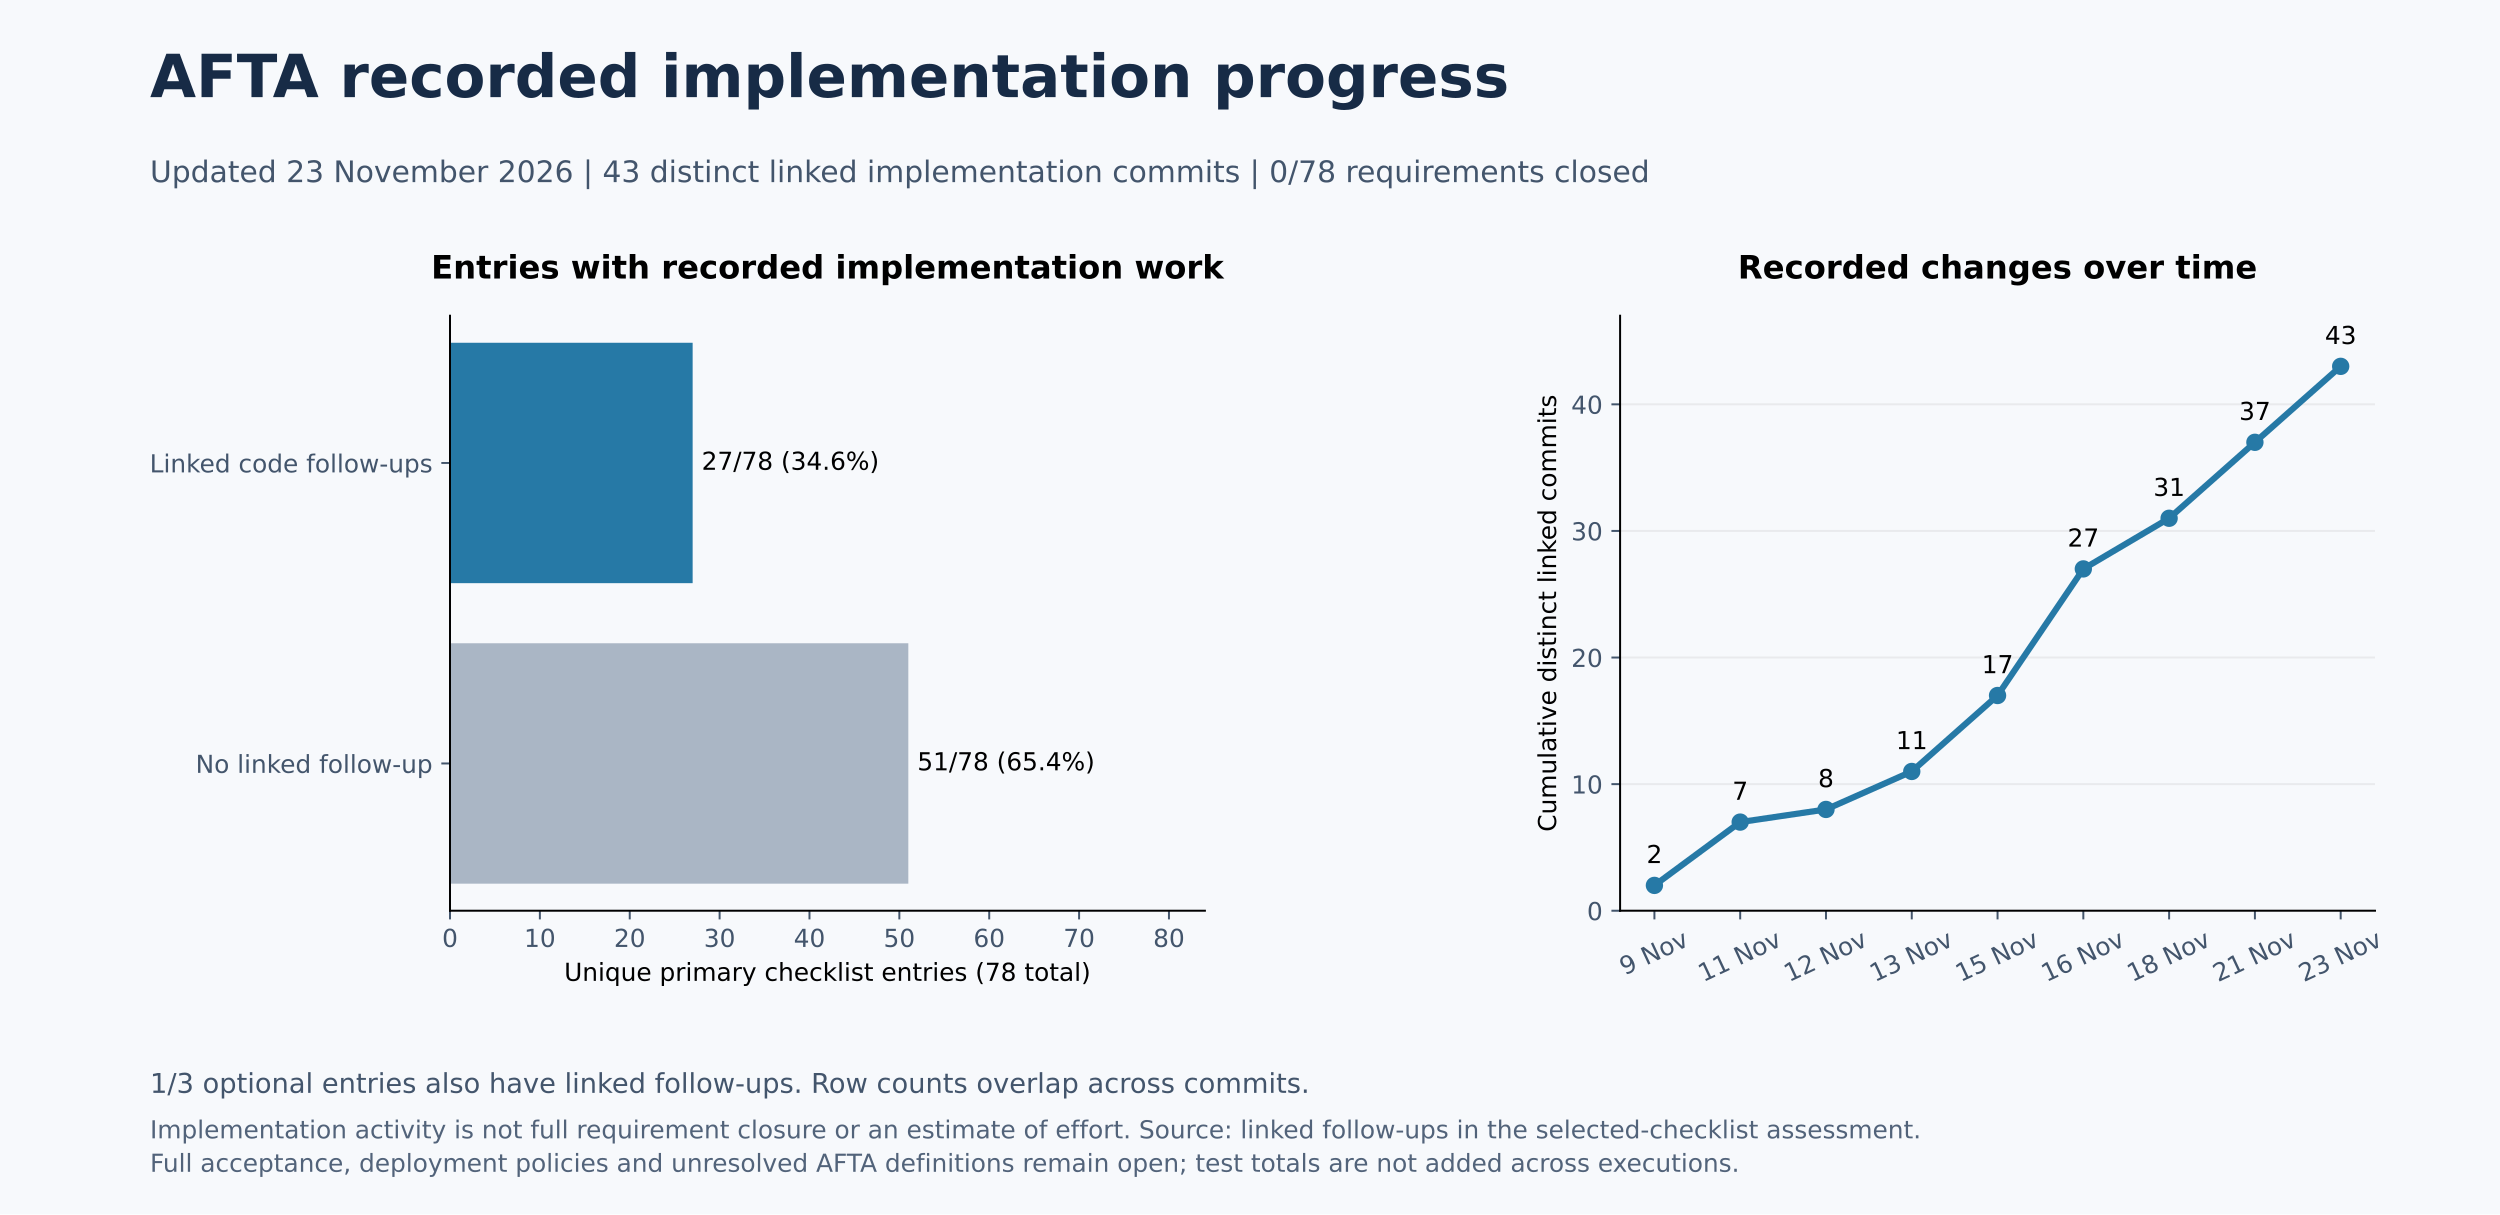
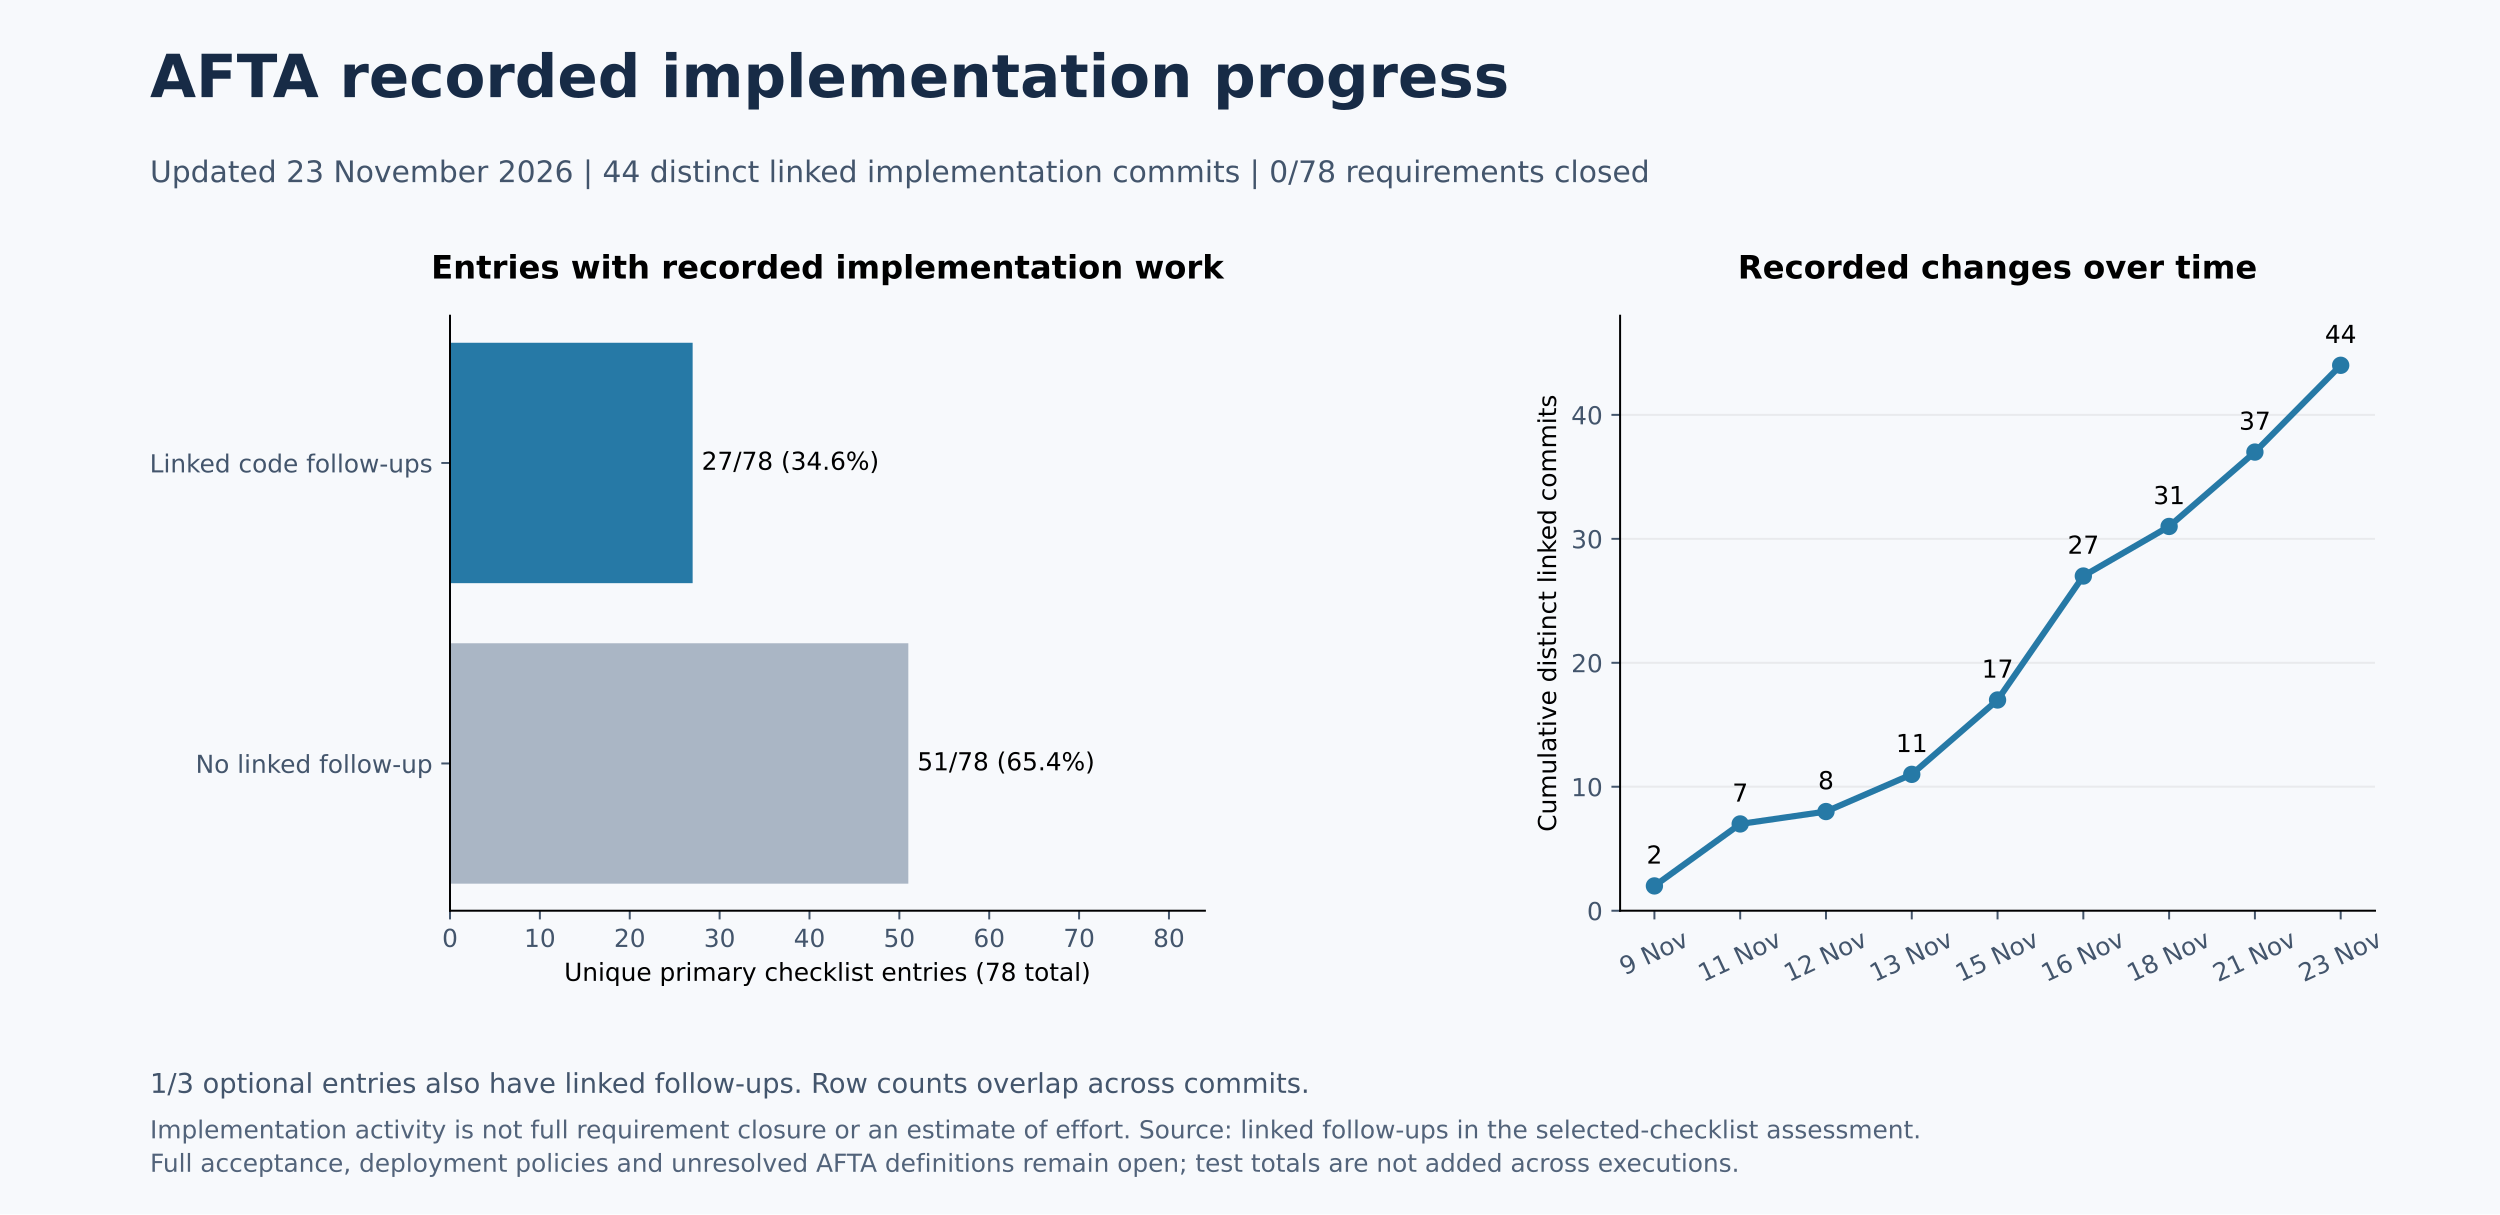
<svg xmlns="http://www.w3.org/2000/svg" xmlns:xlink="http://www.w3.org/1999/xlink" width="1008pt" height="489.6pt" viewBox="0 0 1008 489.6" version="1.1">
  <defs>
    <style type="text/css">*{stroke-linejoin: round; stroke-linecap: butt}</style>
  </defs>
  <g id="figure_1">
    <g id="patch_1">
      <path d="M 0 489.6 L 1008 489.6 L 1008 0 L 0 0 z " style="fill: #f7f9fc" />
    </g>
    <g id="axes_1">
      <g id="patch_2">
        <path d="M 181.44 367.2 L 485.816 367.2 L 485.816 127.296 L 181.44 127.296 z " style="fill: #f7f9fc" />
      </g>
      <g id="patch_3">
-         <path d="M 181.44 138.201 L 279.275 138.201 L 279.275 235.132 L 181.44 235.132 z " clip-path="url(#pbc83897112)" style="fill: #2679a6" />
+         <path d="M 181.44 138.201 L 279.275 138.201 L 279.275 235.132 L 181.44 235.132 z " clip-path="url(#p7b9a4cbd3b)" style="fill: #2679a6" />
      </g>
      <g id="patch_4">
-         <path d="M 181.44 259.364 L 366.24 259.364 L 366.24 356.295 L 181.44 356.295 z " clip-path="url(#pbc83897112)" style="fill: #aab6c5" />
+         <path d="M 181.44 259.364 L 366.24 259.364 L 366.24 356.295 L 181.44 356.295 z " clip-path="url(#p7b9a4cbd3b)" style="fill: #aab6c5" />
      </g>
      <g id="matplotlib.axis_1">
        <g id="xtick_1">
          <g id="line2d_1">
            <defs>
-               <path id="m74cf019983" d="M 0 0 L 0 3.5 " style="stroke: #43556c; stroke-width: 0.8" />
+               <path id="m9f614ef7c7" d="M 0 0 L 0 3.5 " style="stroke: #43556c; stroke-width: 0.8" />
            </defs>
            <g>
-               <use xlink:href="#m74cf019983" x="181.44" y="367.2" style="fill: #43556c; stroke: #43556c; stroke-width: 0.8" />
+               <use xlink:href="#m9f614ef7c7" x="181.44" y="367.2" style="fill: #43556c; stroke: #43556c; stroke-width: 0.8" />
            </g>
          </g>
          <g id="text_1">
            <text style="font-size: 10px; font-family: 'DejaVu Sans'; text-anchor: middle; fill: #43556c" x="181.44" y="381.798" transform="rotate(-0 181.44 381.7984)">0</text>
          </g>
        </g>
        <g id="xtick_2">
          <g id="line2d_2">
            <g>
-               <use xlink:href="#m74cf019983" x="217.675" y="367.2" style="fill: #43556c; stroke: #43556c; stroke-width: 0.8" />
+               <use xlink:href="#m9f614ef7c7" x="217.675" y="367.2" style="fill: #43556c; stroke: #43556c; stroke-width: 0.8" />
            </g>
          </g>
          <g id="text_2">
            <text style="font-size: 10px; font-family: 'DejaVu Sans'; text-anchor: middle; fill: #43556c" x="217.675" y="381.798" transform="rotate(-0 217.6753 381.7984)">10</text>
          </g>
        </g>
        <g id="xtick_3">
          <g id="line2d_3">
            <g>
-               <use xlink:href="#m74cf019983" x="253.911" y="367.2" style="fill: #43556c; stroke: #43556c; stroke-width: 0.8" />
+               <use xlink:href="#m9f614ef7c7" x="253.911" y="367.2" style="fill: #43556c; stroke: #43556c; stroke-width: 0.8" />
            </g>
          </g>
          <g id="text_3">
            <text style="font-size: 10px; font-family: 'DejaVu Sans'; text-anchor: middle; fill: #43556c" x="253.911" y="381.798" transform="rotate(-0 253.9106 381.7984)">20</text>
          </g>
        </g>
        <g id="xtick_4">
          <g id="line2d_4">
            <g>
-               <use xlink:href="#m74cf019983" x="290.146" y="367.2" style="fill: #43556c; stroke: #43556c; stroke-width: 0.8" />
+               <use xlink:href="#m9f614ef7c7" x="290.146" y="367.2" style="fill: #43556c; stroke: #43556c; stroke-width: 0.8" />
            </g>
          </g>
          <g id="text_4">
            <text style="font-size: 10px; font-family: 'DejaVu Sans'; text-anchor: middle; fill: #43556c" x="290.146" y="381.798" transform="rotate(-0 290.1459 381.7984)">30</text>
          </g>
        </g>
        <g id="xtick_5">
          <g id="line2d_5">
            <g>
-               <use xlink:href="#m74cf019983" x="326.381" y="367.2" style="fill: #43556c; stroke: #43556c; stroke-width: 0.8" />
+               <use xlink:href="#m9f614ef7c7" x="326.381" y="367.2" style="fill: #43556c; stroke: #43556c; stroke-width: 0.8" />
            </g>
          </g>
          <g id="text_5">
            <text style="font-size: 10px; font-family: 'DejaVu Sans'; text-anchor: middle; fill: #43556c" x="326.381" y="381.798" transform="rotate(-0 326.3812 381.7984)">40</text>
          </g>
        </g>
        <g id="xtick_6">
          <g id="line2d_6">
            <g>
-               <use xlink:href="#m74cf019983" x="362.616" y="367.2" style="fill: #43556c; stroke: #43556c; stroke-width: 0.8" />
+               <use xlink:href="#m9f614ef7c7" x="362.616" y="367.2" style="fill: #43556c; stroke: #43556c; stroke-width: 0.8" />
            </g>
          </g>
          <g id="text_6">
            <text style="font-size: 10px; font-family: 'DejaVu Sans'; text-anchor: middle; fill: #43556c" x="362.616" y="381.798" transform="rotate(-0 362.6165 381.7984)">50</text>
          </g>
        </g>
        <g id="xtick_7">
          <g id="line2d_7">
            <g>
-               <use xlink:href="#m74cf019983" x="398.852" y="367.2" style="fill: #43556c; stroke: #43556c; stroke-width: 0.8" />
+               <use xlink:href="#m9f614ef7c7" x="398.852" y="367.2" style="fill: #43556c; stroke: #43556c; stroke-width: 0.8" />
            </g>
          </g>
          <g id="text_7">
            <text style="font-size: 10px; font-family: 'DejaVu Sans'; text-anchor: middle; fill: #43556c" x="398.852" y="381.798" transform="rotate(-0 398.8518 381.7984)">60</text>
          </g>
        </g>
        <g id="xtick_8">
          <g id="line2d_8">
            <g>
-               <use xlink:href="#m74cf019983" x="435.087" y="367.2" style="fill: #43556c; stroke: #43556c; stroke-width: 0.8" />
+               <use xlink:href="#m9f614ef7c7" x="435.087" y="367.2" style="fill: #43556c; stroke: #43556c; stroke-width: 0.8" />
            </g>
          </g>
          <g id="text_8">
            <text style="font-size: 10px; font-family: 'DejaVu Sans'; text-anchor: middle; fill: #43556c" x="435.087" y="381.798" transform="rotate(-0 435.0871 381.7984)">70</text>
          </g>
        </g>
        <g id="xtick_9">
          <g id="line2d_9">
            <g>
-               <use xlink:href="#m74cf019983" x="471.322" y="367.2" style="fill: #43556c; stroke: #43556c; stroke-width: 0.8" />
+               <use xlink:href="#m9f614ef7c7" x="471.322" y="367.2" style="fill: #43556c; stroke: #43556c; stroke-width: 0.8" />
            </g>
          </g>
          <g id="text_9">
            <text style="font-size: 10px; font-family: 'DejaVu Sans'; text-anchor: middle; fill: #43556c" x="471.322" y="381.798" transform="rotate(-0 471.3224 381.7984)">80</text>
          </g>
        </g>
        <g id="text_10">
          <text style="font-size: 10px; font-family: 'DejaVu Sans'; text-anchor: middle" x="333.628" y="395.477" transform="rotate(-0 333.6282 395.4766)">Unique primary checklist entries (78 total)</text>
        </g>
      </g>
      <g id="matplotlib.axis_2">
        <g id="ytick_1">
          <g id="line2d_10">
            <defs>
-               <path id="m7fa1198179" d="M 0 0 L -3.5 0 " style="stroke: #43556c; stroke-width: 0.8" />
+               <path id="m5b344d2a9f" d="M 0 0 L -3.5 0 " style="stroke: #43556c; stroke-width: 0.8" />
            </defs>
            <g>
-               <use xlink:href="#m7fa1198179" x="181.44" y="186.666" style="fill: #43556c; stroke: #43556c; stroke-width: 0.8" />
+               <use xlink:href="#m5b344d2a9f" x="181.44" y="186.666" style="fill: #43556c; stroke: #43556c; stroke-width: 0.8" />
            </g>
          </g>
          <g id="text_11">
            <text style="font-size: 10px; font-family: 'DejaVu Sans'; text-anchor: end; fill: #43556c" x="174.44" y="190.465" transform="rotate(-0 174.44 190.4654)">Linked code follow-ups</text>
          </g>
        </g>
        <g id="ytick_2">
          <g id="line2d_11">
            <g>
-               <use xlink:href="#m7fa1198179" x="181.44" y="307.83" style="fill: #43556c; stroke: #43556c; stroke-width: 0.8" />
+               <use xlink:href="#m5b344d2a9f" x="181.44" y="307.83" style="fill: #43556c; stroke: #43556c; stroke-width: 0.8" />
            </g>
          </g>
          <g id="text_12">
            <text style="font-size: 10px; font-family: 'DejaVu Sans'; text-anchor: end; fill: #43556c" x="174.44" y="311.629" transform="rotate(-0 174.44 311.629)">No linked follow-up</text>
          </g>
        </g>
      </g>
      <g id="patch_5">
        <path d="M 181.44 367.2 L 181.44 127.296 " style="fill: none; stroke: #000000; stroke-width: 0.8; stroke-linejoin: miter; stroke-linecap: square" />
      </g>
      <g id="patch_6">
        <path d="M 181.44 367.2 L 485.816 367.2 " style="fill: none; stroke: #000000; stroke-width: 0.8; stroke-linejoin: miter; stroke-linecap: square" />
      </g>
      <g id="text_13">
        <text style="font-size: 10px; font-family: 'DejaVu Sans'; text-anchor: start" x="282.899" y="189.426" transform="rotate(-0 282.8988 189.4256)">27/78 (34.6%)</text>
      </g>
      <g id="text_14">
        <text style="font-size: 10px; font-family: 'DejaVu Sans'; text-anchor: start" x="369.864" y="310.589" transform="rotate(-0 369.8635 310.5892)">51/78 (65.4%)</text>
      </g>
      <g id="text_15">
        <text style="font-weight: 700; font-size: 13px; font-family: 'DejaVu Sans'; text-anchor: middle" x="333.628" y="112.296" transform="rotate(-0 333.6282 112.296)">Entries with recorded implementation work</text>
      </g>
    </g>
    <g id="axes_2">
      <g id="patch_7">
        <path d="M 653.224 367.2 L 957.6 367.2 L 957.6 127.296 L 653.224 127.296 z " style="fill: #f7f9fc" />
      </g>
      <g id="matplotlib.axis_3">
        <g id="xtick_10">
          <g id="line2d_12">
            <g>
-               <use xlink:href="#m74cf019983" x="667.059" y="367.2" style="fill: #43556c; stroke: #43556c; stroke-width: 0.8" />
+               <use xlink:href="#m9f614ef7c7" x="667.059" y="367.2" style="fill: #43556c; stroke: #43556c; stroke-width: 0.8" />
            </g>
          </g>
          <g id="text_16">
            <text style="font-size: 10px; font-family: 'DejaVu Sans'; fill: #43556c" transform="translate(655.0566 393.3675) rotate(-25)">9 Nov</text>
          </g>
        </g>
        <g id="xtick_11">
          <g id="line2d_13">
            <g>
-               <use xlink:href="#m74cf019983" x="701.647" y="367.2" style="fill: #43556c; stroke: #43556c; stroke-width: 0.8" />
+               <use xlink:href="#m9f614ef7c7" x="701.647" y="367.2" style="fill: #43556c; stroke: #43556c; stroke-width: 0.8" />
            </g>
          </g>
          <g id="text_17">
            <text style="font-size: 10px; font-family: 'DejaVu Sans'; fill: #43556c" transform="translate(686.7617 396.0565) rotate(-25)">11 Nov</text>
          </g>
        </g>
        <g id="xtick_12">
          <g id="line2d_14">
            <g>
-               <use xlink:href="#m74cf019983" x="736.235" y="367.2" style="fill: #43556c; stroke: #43556c; stroke-width: 0.8" />
+               <use xlink:href="#m9f614ef7c7" x="736.235" y="367.2" style="fill: #43556c; stroke: #43556c; stroke-width: 0.8" />
            </g>
          </g>
          <g id="text_18">
            <text style="font-size: 10px; font-family: 'DejaVu Sans'; fill: #43556c" transform="translate(721.3499 396.0565) rotate(-25)">12 Nov</text>
          </g>
        </g>
        <g id="xtick_13">
          <g id="line2d_15">
            <g>
-               <use xlink:href="#m74cf019983" x="770.824" y="367.2" style="fill: #43556c; stroke: #43556c; stroke-width: 0.8" />
+               <use xlink:href="#m9f614ef7c7" x="770.824" y="367.2" style="fill: #43556c; stroke: #43556c; stroke-width: 0.8" />
            </g>
          </g>
          <g id="text_19">
            <text style="font-size: 10px; font-family: 'DejaVu Sans'; fill: #43556c" transform="translate(755.9381 396.0565) rotate(-25)">13 Nov</text>
          </g>
        </g>
        <g id="xtick_14">
          <g id="line2d_16">
            <g>
-               <use xlink:href="#m74cf019983" x="805.412" y="367.2" style="fill: #43556c; stroke: #43556c; stroke-width: 0.8" />
+               <use xlink:href="#m9f614ef7c7" x="805.412" y="367.2" style="fill: #43556c; stroke: #43556c; stroke-width: 0.8" />
            </g>
          </g>
          <g id="text_20">
            <text style="font-size: 10px; font-family: 'DejaVu Sans'; fill: #43556c" transform="translate(790.5264 396.0565) rotate(-25)">15 Nov</text>
          </g>
        </g>
        <g id="xtick_15">
          <g id="line2d_17">
            <g>
-               <use xlink:href="#m74cf019983" x="840" y="367.2" style="fill: #43556c; stroke: #43556c; stroke-width: 0.8" />
+               <use xlink:href="#m9f614ef7c7" x="840" y="367.2" style="fill: #43556c; stroke: #43556c; stroke-width: 0.8" />
            </g>
          </g>
          <g id="text_21">
            <text style="font-size: 10px; font-family: 'DejaVu Sans'; fill: #43556c" transform="translate(825.1146 396.0565) rotate(-25)">16 Nov</text>
          </g>
        </g>
        <g id="xtick_16">
          <g id="line2d_18">
            <g>
-               <use xlink:href="#m74cf019983" x="874.588" y="367.2" style="fill: #43556c; stroke: #43556c; stroke-width: 0.8" />
+               <use xlink:href="#m9f614ef7c7" x="874.588" y="367.2" style="fill: #43556c; stroke: #43556c; stroke-width: 0.8" />
            </g>
          </g>
          <g id="text_22">
            <text style="font-size: 10px; font-family: 'DejaVu Sans'; fill: #43556c" transform="translate(859.7028 396.0565) rotate(-25)">18 Nov</text>
          </g>
        </g>
        <g id="xtick_17">
          <g id="line2d_19">
            <g>
-               <use xlink:href="#m74cf019983" x="909.176" y="367.2" style="fill: #43556c; stroke: #43556c; stroke-width: 0.8" />
+               <use xlink:href="#m9f614ef7c7" x="909.176" y="367.2" style="fill: #43556c; stroke: #43556c; stroke-width: 0.8" />
            </g>
          </g>
          <g id="text_23">
            <text style="font-size: 10px; font-family: 'DejaVu Sans'; fill: #43556c" transform="translate(894.2911 396.0565) rotate(-25)">21 Nov</text>
          </g>
        </g>
        <g id="xtick_18">
          <g id="line2d_20">
            <g>
-               <use xlink:href="#m74cf019983" x="943.765" y="367.2" style="fill: #43556c; stroke: #43556c; stroke-width: 0.8" />
+               <use xlink:href="#m9f614ef7c7" x="943.765" y="367.2" style="fill: #43556c; stroke: #43556c; stroke-width: 0.8" />
            </g>
          </g>
          <g id="text_24">
            <text style="font-size: 10px; font-family: 'DejaVu Sans'; fill: #43556c" transform="translate(928.8793 396.0565) rotate(-25)">23 Nov</text>
          </g>
        </g>
      </g>
      <g id="matplotlib.axis_4">
        <g id="ytick_3">
          <g id="line2d_21">
-             <path d="M 653.224 367.2 L 957.6 367.2 " clip-path="url(#pc11b31377b)" style="fill: none; stroke: #b0b0b0; stroke-opacity: 0.2; stroke-width: 0.8; stroke-linecap: square" />
+             <path d="M 653.224 367.2 L 957.6 367.2 " clip-path="url(#pa7fbffaf14)" style="fill: none; stroke: #b0b0b0; stroke-opacity: 0.2; stroke-width: 0.8; stroke-linecap: square" />
          </g>
          <g id="line2d_22">
            <g>
-               <use xlink:href="#m7fa1198179" x="653.224" y="367.2" style="fill: #43556c; stroke: #43556c; stroke-width: 0.8" />
+               <use xlink:href="#m5b344d2a9f" x="653.224" y="367.2" style="fill: #43556c; stroke: #43556c; stroke-width: 0.8" />
            </g>
          </g>
          <g id="text_25">
            <text style="font-size: 10px; font-family: 'DejaVu Sans'; text-anchor: end; fill: #43556c" x="646.224" y="370.999" transform="rotate(-0 646.2235 370.9992)">0</text>
          </g>
        </g>
        <g id="ytick_4">
          <g id="line2d_23">
-             <path d="M 653.224 316.157 L 957.6 316.157 " clip-path="url(#pc11b31377b)" style="fill: none; stroke: #b0b0b0; stroke-opacity: 0.2; stroke-width: 0.8; stroke-linecap: square" />
+             <path d="M 653.224 317.22 L 957.6 317.22 " clip-path="url(#pa7fbffaf14)" style="fill: none; stroke: #b0b0b0; stroke-opacity: 0.2; stroke-width: 0.8; stroke-linecap: square" />
          </g>
          <g id="line2d_24">
            <g>
-               <use xlink:href="#m7fa1198179" x="653.224" y="316.157" style="fill: #43556c; stroke: #43556c; stroke-width: 0.8" />
+               <use xlink:href="#m5b344d2a9f" x="653.224" y="317.22" style="fill: #43556c; stroke: #43556c; stroke-width: 0.8" />
            </g>
          </g>
          <g id="text_26">
-             <text style="font-size: 10px; font-family: 'DejaVu Sans'; text-anchor: end; fill: #43556c" x="646.224" y="319.956" transform="rotate(-0 646.2235 319.9558)">10</text>
+             <text style="font-size: 10px; font-family: 'DejaVu Sans'; text-anchor: end; fill: #43556c" x="646.224" y="321.019" transform="rotate(-0 646.2235 321.0192)">10</text>
          </g>
        </g>
        <g id="ytick_5">
          <g id="line2d_25">
-             <path d="M 653.224 265.113 L 957.6 265.113 " clip-path="url(#pc11b31377b)" style="fill: none; stroke: #b0b0b0; stroke-opacity: 0.2; stroke-width: 0.8; stroke-linecap: square" />
+             <path d="M 653.224 267.24 L 957.6 267.24 " clip-path="url(#pa7fbffaf14)" style="fill: none; stroke: #b0b0b0; stroke-opacity: 0.2; stroke-width: 0.8; stroke-linecap: square" />
          </g>
          <g id="line2d_26">
            <g>
-               <use xlink:href="#m7fa1198179" x="653.224" y="265.113" style="fill: #43556c; stroke: #43556c; stroke-width: 0.8" />
+               <use xlink:href="#m5b344d2a9f" x="653.224" y="267.24" style="fill: #43556c; stroke: #43556c; stroke-width: 0.8" />
            </g>
          </g>
          <g id="text_27">
-             <text style="font-size: 10px; font-family: 'DejaVu Sans'; text-anchor: end; fill: #43556c" x="646.224" y="268.912" transform="rotate(-0 646.2235 268.9124)">20</text>
+             <text style="font-size: 10px; font-family: 'DejaVu Sans'; text-anchor: end; fill: #43556c" x="646.224" y="271.039" transform="rotate(-0 646.2235 271.0392)">20</text>
          </g>
        </g>
        <g id="ytick_6">
          <g id="line2d_27">
-             <path d="M 653.224 214.07 L 957.6 214.07 " clip-path="url(#pc11b31377b)" style="fill: none; stroke: #b0b0b0; stroke-opacity: 0.2; stroke-width: 0.8; stroke-linecap: square" />
+             <path d="M 653.224 217.26 L 957.6 217.26 " clip-path="url(#pa7fbffaf14)" style="fill: none; stroke: #b0b0b0; stroke-opacity: 0.2; stroke-width: 0.8; stroke-linecap: square" />
          </g>
          <g id="line2d_28">
            <g>
-               <use xlink:href="#m7fa1198179" x="653.224" y="214.07" style="fill: #43556c; stroke: #43556c; stroke-width: 0.8" />
+               <use xlink:href="#m5b344d2a9f" x="653.224" y="217.26" style="fill: #43556c; stroke: #43556c; stroke-width: 0.8" />
            </g>
          </g>
          <g id="text_28">
-             <text style="font-size: 10px; font-family: 'DejaVu Sans'; text-anchor: end; fill: #43556c" x="646.224" y="217.869" transform="rotate(-0 646.2235 217.869)">30</text>
+             <text style="font-size: 10px; font-family: 'DejaVu Sans'; text-anchor: end; fill: #43556c" x="646.224" y="221.059" transform="rotate(-0 646.2235 221.0592)">30</text>
          </g>
        </g>
        <g id="ytick_7">
          <g id="line2d_29">
-             <path d="M 653.224 163.026 L 957.6 163.026 " clip-path="url(#pc11b31377b)" style="fill: none; stroke: #b0b0b0; stroke-opacity: 0.2; stroke-width: 0.8; stroke-linecap: square" />
+             <path d="M 653.224 167.28 L 957.6 167.28 " clip-path="url(#pa7fbffaf14)" style="fill: none; stroke: #b0b0b0; stroke-opacity: 0.2; stroke-width: 0.8; stroke-linecap: square" />
          </g>
          <g id="line2d_30">
            <g>
-               <use xlink:href="#m7fa1198179" x="653.224" y="163.026" style="fill: #43556c; stroke: #43556c; stroke-width: 0.8" />
+               <use xlink:href="#m5b344d2a9f" x="653.224" y="167.28" style="fill: #43556c; stroke: #43556c; stroke-width: 0.8" />
            </g>
          </g>
          <g id="text_29">
-             <text style="font-size: 10px; font-family: 'DejaVu Sans'; text-anchor: end; fill: #43556c" x="646.224" y="166.826" transform="rotate(-0 646.2235 166.8256)">40</text>
+             <text style="font-size: 10px; font-family: 'DejaVu Sans'; text-anchor: end; fill: #43556c" x="646.224" y="171.079" transform="rotate(-0 646.2235 171.0792)">40</text>
          </g>
        </g>
        <g id="text_30">
          <text style="font-size: 10px; font-family: 'DejaVu Sans'; text-anchor: middle" x="627.419" y="247.248" transform="rotate(-90 627.4188 247.248)">Cumulative distinct linked commits</text>
        </g>
      </g>
      <g id="line2d_31">
-         <path d="M 667.059 356.991 L 701.647 331.47 L 736.235 326.365 L 770.824 311.052 L 805.412 280.426 L 840 229.383 L 874.588 208.965 L 909.176 178.339 L 943.765 147.713 " clip-path="url(#pc11b31377b)" style="fill: none; stroke: #2679a6; stroke-width: 2.5; stroke-linecap: square" />
+         <path d="M 667.059 357.204 L 701.647 332.214 L 736.235 327.216 L 770.824 312.222 L 805.412 282.234 L 840 232.254 L 874.588 212.262 L 909.176 182.274 L 943.765 147.288 " clip-path="url(#pa7fbffaf14)" style="fill: none; stroke: #2679a6; stroke-width: 2.5; stroke-linecap: square" />
        <defs>
-           <path id="mda019c5fb7" d="M 0 3 C 0.796 3 1.559 2.684 2.121 2.121 C 2.684 1.559 3 0.796 3 0 C 3 -0.796 2.684 -1.559 2.121 -2.121 C 1.559 -2.684 0.796 -3 0 -3 C -0.796 -3 -1.559 -2.684 -2.121 -2.121 C -2.684 -1.559 -3 -0.796 -3 0 C -3 0.796 -2.684 1.559 -2.121 2.121 C -1.559 2.684 -0.796 3 0 3 z " style="stroke: #2679a6" />
+           <path id="mb3ecb341d4" d="M 0 3 C 0.796 3 1.559 2.684 2.121 2.121 C 2.684 1.559 3 0.796 3 0 C 3 -0.796 2.684 -1.559 2.121 -2.121 C 1.559 -2.684 0.796 -3 0 -3 C -0.796 -3 -1.559 -2.684 -2.121 -2.121 C -2.684 -1.559 -3 -0.796 -3 0 C -3 0.796 -2.684 1.559 -2.121 2.121 C -1.559 2.684 -0.796 3 0 3 z " style="stroke: #2679a6" />
        </defs>
-         <g clip-path="url(#pc11b31377b)">
-           <use xlink:href="#mda019c5fb7" x="667.059" y="356.991" style="fill: #2679a6; stroke: #2679a6" />
-           <use xlink:href="#mda019c5fb7" x="701.647" y="331.47" style="fill: #2679a6; stroke: #2679a6" />
-           <use xlink:href="#mda019c5fb7" x="736.235" y="326.365" style="fill: #2679a6; stroke: #2679a6" />
-           <use xlink:href="#mda019c5fb7" x="770.824" y="311.052" style="fill: #2679a6; stroke: #2679a6" />
-           <use xlink:href="#mda019c5fb7" x="805.412" y="280.426" style="fill: #2679a6; stroke: #2679a6" />
-           <use xlink:href="#mda019c5fb7" x="840" y="229.383" style="fill: #2679a6; stroke: #2679a6" />
-           <use xlink:href="#mda019c5fb7" x="874.588" y="208.965" style="fill: #2679a6; stroke: #2679a6" />
-           <use xlink:href="#mda019c5fb7" x="909.176" y="178.339" style="fill: #2679a6; stroke: #2679a6" />
-           <use xlink:href="#mda019c5fb7" x="943.765" y="147.713" style="fill: #2679a6; stroke: #2679a6" />
+         <g clip-path="url(#pa7fbffaf14)">
+           <use xlink:href="#mb3ecb341d4" x="667.059" y="357.204" style="fill: #2679a6; stroke: #2679a6" />
+           <use xlink:href="#mb3ecb341d4" x="701.647" y="332.214" style="fill: #2679a6; stroke: #2679a6" />
+           <use xlink:href="#mb3ecb341d4" x="736.235" y="327.216" style="fill: #2679a6; stroke: #2679a6" />
+           <use xlink:href="#mb3ecb341d4" x="770.824" y="312.222" style="fill: #2679a6; stroke: #2679a6" />
+           <use xlink:href="#mb3ecb341d4" x="805.412" y="282.234" style="fill: #2679a6; stroke: #2679a6" />
+           <use xlink:href="#mb3ecb341d4" x="840" y="232.254" style="fill: #2679a6; stroke: #2679a6" />
+           <use xlink:href="#mb3ecb341d4" x="874.588" y="212.262" style="fill: #2679a6; stroke: #2679a6" />
+           <use xlink:href="#mb3ecb341d4" x="909.176" y="182.274" style="fill: #2679a6; stroke: #2679a6" />
+           <use xlink:href="#mb3ecb341d4" x="943.765" y="147.288" style="fill: #2679a6; stroke: #2679a6" />
        </g>
      </g>
      <g id="patch_8">
        <path d="M 653.224 367.2 L 653.224 127.296 " style="fill: none; stroke: #000000; stroke-width: 0.8; stroke-linejoin: miter; stroke-linecap: square" />
      </g>
      <g id="patch_9">
        <path d="M 653.224 367.2 L 957.6 367.2 " style="fill: none; stroke: #000000; stroke-width: 0.8; stroke-linejoin: miter; stroke-linecap: square" />
      </g>
      <g id="text_31">
-         <text style="font-size: 10px; font-family: 'DejaVu Sans'; text-anchor: middle" x="667.059" y="347.991" transform="rotate(-0 667.0588 347.9913)">2</text>
+         <text style="font-size: 10px; font-family: 'DejaVu Sans'; text-anchor: middle" x="667.059" y="348.204" transform="rotate(-0 667.0588 348.204)">2</text>
      </g>
      <g id="text_32">
-         <text style="font-size: 10px; font-family: 'DejaVu Sans'; text-anchor: middle" x="701.647" y="322.47" transform="rotate(-0 701.6471 322.4696)">7</text>
+         <text style="font-size: 10px; font-family: 'DejaVu Sans'; text-anchor: middle" x="701.647" y="323.214" transform="rotate(-0 701.6471 323.214)">7</text>
      </g>
      <g id="text_33">
-         <text style="font-size: 10px; font-family: 'DejaVu Sans'; text-anchor: middle" x="736.235" y="317.365" transform="rotate(-0 736.2353 317.3653)">8</text>
+         <text style="font-size: 10px; font-family: 'DejaVu Sans'; text-anchor: middle" x="736.235" y="318.216" transform="rotate(-0 736.2353 318.216)">8</text>
      </g>
      <g id="text_34">
-         <text style="font-size: 10px; font-family: 'DejaVu Sans'; text-anchor: middle" x="770.824" y="302.052" transform="rotate(-0 770.8235 302.0523)">11</text>
+         <text style="font-size: 10px; font-family: 'DejaVu Sans'; text-anchor: middle" x="770.824" y="303.222" transform="rotate(-0 770.8235 303.222)">11</text>
      </g>
      <g id="text_35">
-         <text style="font-size: 10px; font-family: 'DejaVu Sans'; text-anchor: middle" x="805.412" y="271.426" transform="rotate(-0 805.4118 271.4262)">17</text>
+         <text style="font-size: 10px; font-family: 'DejaVu Sans'; text-anchor: middle" x="805.412" y="273.234" transform="rotate(-0 805.4118 273.234)">17</text>
      </g>
      <g id="text_36">
-         <text style="font-size: 10px; font-family: 'DejaVu Sans'; text-anchor: middle" x="840" y="220.383" transform="rotate(-0 840 220.3828)">27</text>
+         <text style="font-size: 10px; font-family: 'DejaVu Sans'; text-anchor: middle" x="840" y="223.254" transform="rotate(-0 840 223.254)">27</text>
      </g>
      <g id="text_37">
-         <text style="font-size: 10px; font-family: 'DejaVu Sans'; text-anchor: middle" x="874.588" y="199.965" transform="rotate(-0 874.5882 199.9654)">31</text>
+         <text style="font-size: 10px; font-family: 'DejaVu Sans'; text-anchor: middle" x="874.588" y="203.262" transform="rotate(-0 874.5882 203.262)">31</text>
      </g>
      <g id="text_38">
-         <text style="font-size: 10px; font-family: 'DejaVu Sans'; text-anchor: middle" x="909.176" y="169.339" transform="rotate(-0 909.1765 169.3394)">37</text>
+         <text style="font-size: 10px; font-family: 'DejaVu Sans'; text-anchor: middle" x="909.176" y="173.274" transform="rotate(-0 909.1765 173.274)">37</text>
      </g>
      <g id="text_39">
-         <text style="font-size: 10px; font-family: 'DejaVu Sans'; text-anchor: middle" x="943.765" y="138.713" transform="rotate(-0 943.7647 138.7134)">43</text>
+         <text style="font-size: 10px; font-family: 'DejaVu Sans'; text-anchor: middle" x="943.765" y="138.288" transform="rotate(-0 943.7647 138.288)">44</text>
      </g>
      <g id="text_40">
        <text style="font-weight: 700; font-size: 13px; font-family: 'DejaVu Sans'; text-anchor: middle" x="805.412" y="112.296" transform="rotate(-0 805.4118 112.296)">Recorded changes over time</text>
      </g>
    </g>
    <g id="text_41">
      <text style="font-weight: 700; font-size: 24px; font-family: 'DejaVu Sans'; text-anchor: start; fill: #172b46" x="60.48" y="39.168" transform="rotate(-0 60.48 39.168)">AFTA recorded implementation progress</text>
    </g>
    <g id="text_42">
-       <text style="font-size: 12px; font-family: 'DejaVu Sans'; text-anchor: start; fill: #43556c" x="60.48" y="73.44" transform="rotate(-0 60.48 73.44)">Updated 23 November 2026 | 43 distinct linked implementation commits | 0/78 requirements closed</text>
+       <text style="font-size: 12px; font-family: 'DejaVu Sans'; text-anchor: start; fill: #43556c" x="60.48" y="73.44" transform="rotate(-0 60.48 73.44)">Updated 23 November 2026 | 44 distinct linked implementation commits | 0/78 requirements closed</text>
    </g>
    <g id="text_43">
      <text style="font-size: 11px; font-family: 'DejaVu Sans'; text-anchor: start; fill: #43556c" x="60.48" y="440.64" transform="rotate(-0 60.48 440.64)">1/3 optional entries also have linked follow-ups. Row counts overlap across commits.</text>
    </g>
    <g id="text_44">
      <text style="font-size: 10px; font-family: 'DejaVu Sans'; fill: #52637a" transform="translate(60.48 458.9867)">Implementation activity is not full requirement closure or an estimate of effort. Source: linked follow-ups in the selected-checklist assessment.</text>
      <text style="font-size: 10px; font-family: 'DejaVu Sans'; fill: #52637a" transform="translate(60.48 472.464)">Full acceptance, deployment policies and unresolved AFTA definitions remain open; test totals are not added across executions.</text>
    </g>
  </g>
  <defs>
-     <clipPath id="pbc83897112">
+     <clipPath id="p7b9a4cbd3b">
      <rect x="181.44" y="127.296" width="304.376" height="239.904" />
    </clipPath>
-     <clipPath id="pc11b31377b">
+     <clipPath id="pa7fbffaf14">
      <rect x="653.224" y="127.296" width="304.376" height="239.904" />
    </clipPath>
  </defs>
</svg>
